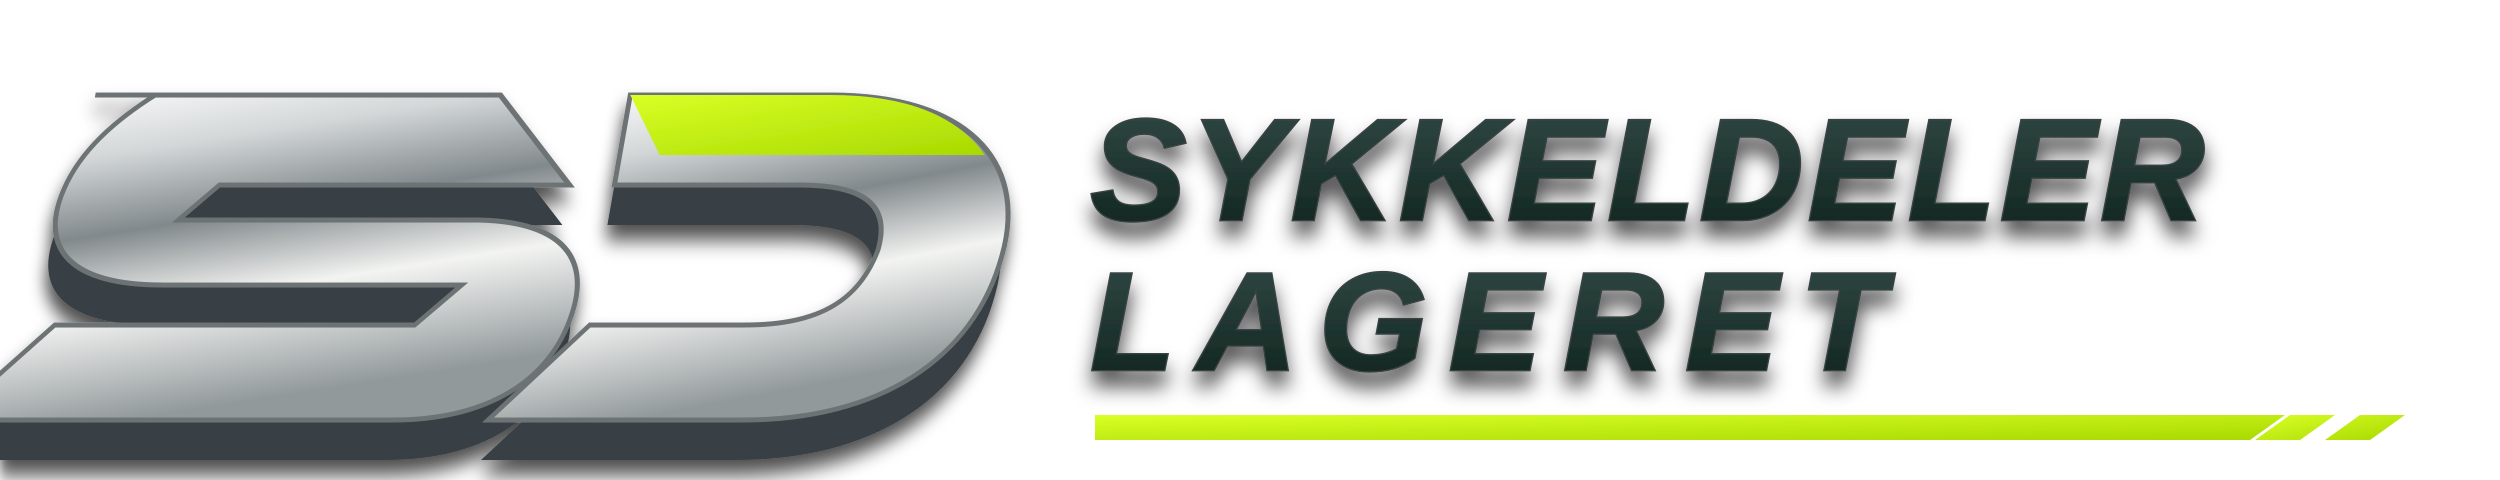
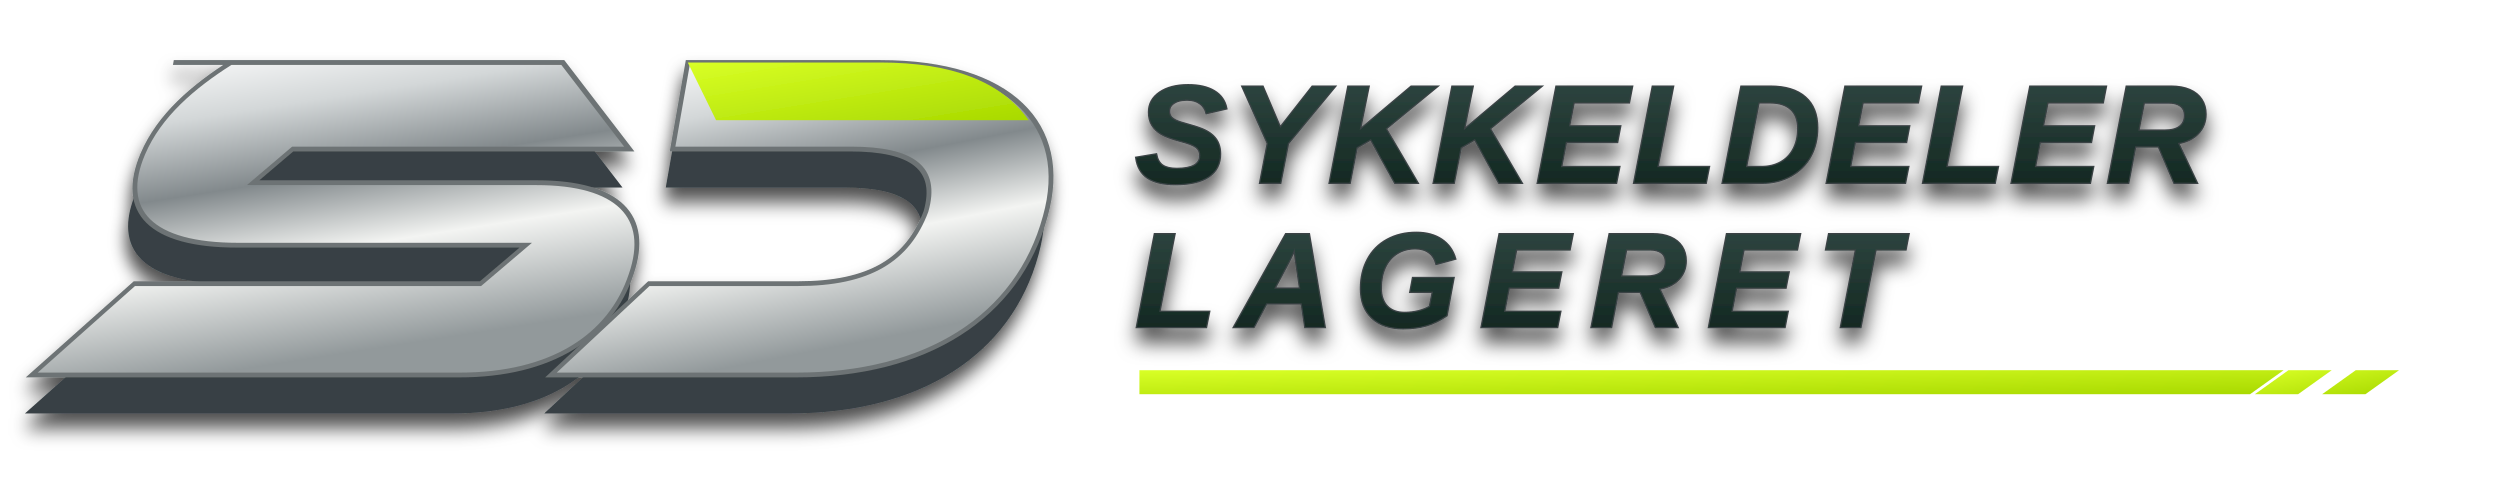
- <svg xmlns="http://www.w3.org/2000/svg" viewBox="0 0 500 96" role="img" aria-labelledby="title desc">
+ <svg xmlns="http://www.w3.org/2000/svg" viewBox="0 6 520 102" role="img" aria-labelledby="title desc">
  <defs>
    <linearGradient id="metal" x1="0" y1="0" x2="0.3" y2="1">
      <stop offset="0" stop-color="#fff" />
      <stop offset=".22" stop-color="#d3d7d8" />
      <stop offset=".45" stop-color="#82898c" />
      <stop offset=".68" stop-color="#f3f4f2" />
      <stop offset="1" stop-color="#92999b" />
    </linearGradient>
    <linearGradient id="letter" x1="0" y1="0" x2="0" y2="1">
      <stop offset="0" stop-color="#2d443f" />
      <stop offset=".5" stop-color="#203630" />
      <stop offset="1" stop-color="#142923" />
    </linearGradient>
    <linearGradient id="lime" x1="0" y1="0" x2="1" y2="1">
      <stop offset="0" stop-color="#d9ff26" />
      <stop offset="1" stop-color="#a8d900" />
    </linearGradient>
    <filter id="shadow" x="-20%" y="-30%" width="150%" height="170%">
      <feDropShadow dx="0" dy="3" stdDeviation="2" flood-color="#000" flood-opacity=".7" />
    </filter>
  </defs>
-   <g transform="translate(3 8) skewX(-10)" filter="url(#shadow)">
+   <g transform="translate(20 8) skewX(-10)" filter="url(#shadow)">
    <path d="M18 15h81l17 18H46l-7 7h59c17 0 25 7 23 19-2 13-13 21-32 21H0l18-19h72l8-8H38c-18 0-26-7-23-19 2-8 8-14 15-19Z" fill="#384044" transform="translate(0 4)" />
    <path d="M18 11h81l17 18H46l-7 7h59c17 0 25 7 23 19-2 13-13 21-32 21H0l18-19h72l8-8H38c-18 0-26-7-23-19 2-8 8-14 15-19Z" fill="url(#metal)" stroke="#6d7374" stroke-width="1" />
    <path d="M125 15h40c27 0 42 13 40 32-2 21-19 33-46 33h-51l17-19h31c15 0 22-5 24-15 1-9-5-13-18-13h-37Z" fill="#384044" transform="translate(0 4)" />
    <path d="M125 11h40c27 0 42 13 40 32-2 21-19 33-46 33h-51l17-19h31c15 0 22-5 24-15 1-9-5-13-18-13h-37Z" fill="url(#metal)" stroke="#6d7374" stroke-width="1" />
    <path d="M125 11h40c15 0 26 4 33 12h-65Z" fill="url(#lime)" />
  </g>
-   <g fill="url(#letter)" stroke="#3b4345" stroke-width=".55" paint-order="stroke" font-family="Arial Black, Arial, Helvetica, sans-serif" font-style="italic" font-weight="900" filter="url(#shadow)">
+   <g transform="translate(18 0)" fill="url(#letter)" stroke="#3b4345" stroke-width=".55" paint-order="stroke" font-family="Arial Black, Arial, Helvetica, sans-serif" font-style="italic" font-weight="900" filter="url(#shadow)">
    <text x="218" y="44" font-size="29" letter-spacing=".7">SYKKELDELER</text>
    <text x="218" y="74" font-size="28" letter-spacing="4.2">LAGERET</text>
  </g>
-   <path d="M219 83h238l-7 5H219Z" fill="url(#lime)" />
-   <path d="m458 83h9l-7 5h-9Zm14 0h9l-7 5h-9Z" fill="url(#lime)" />
+   <path d="M219 83h238l-7 5H219Z" transform="translate(18 0)" fill="url(#lime)" />
+   <path d="m458 83h9l-7 5h-9Zm14 0h9l-7 5h-9Z" transform="translate(18 0)" fill="url(#lime)" />
</svg>
